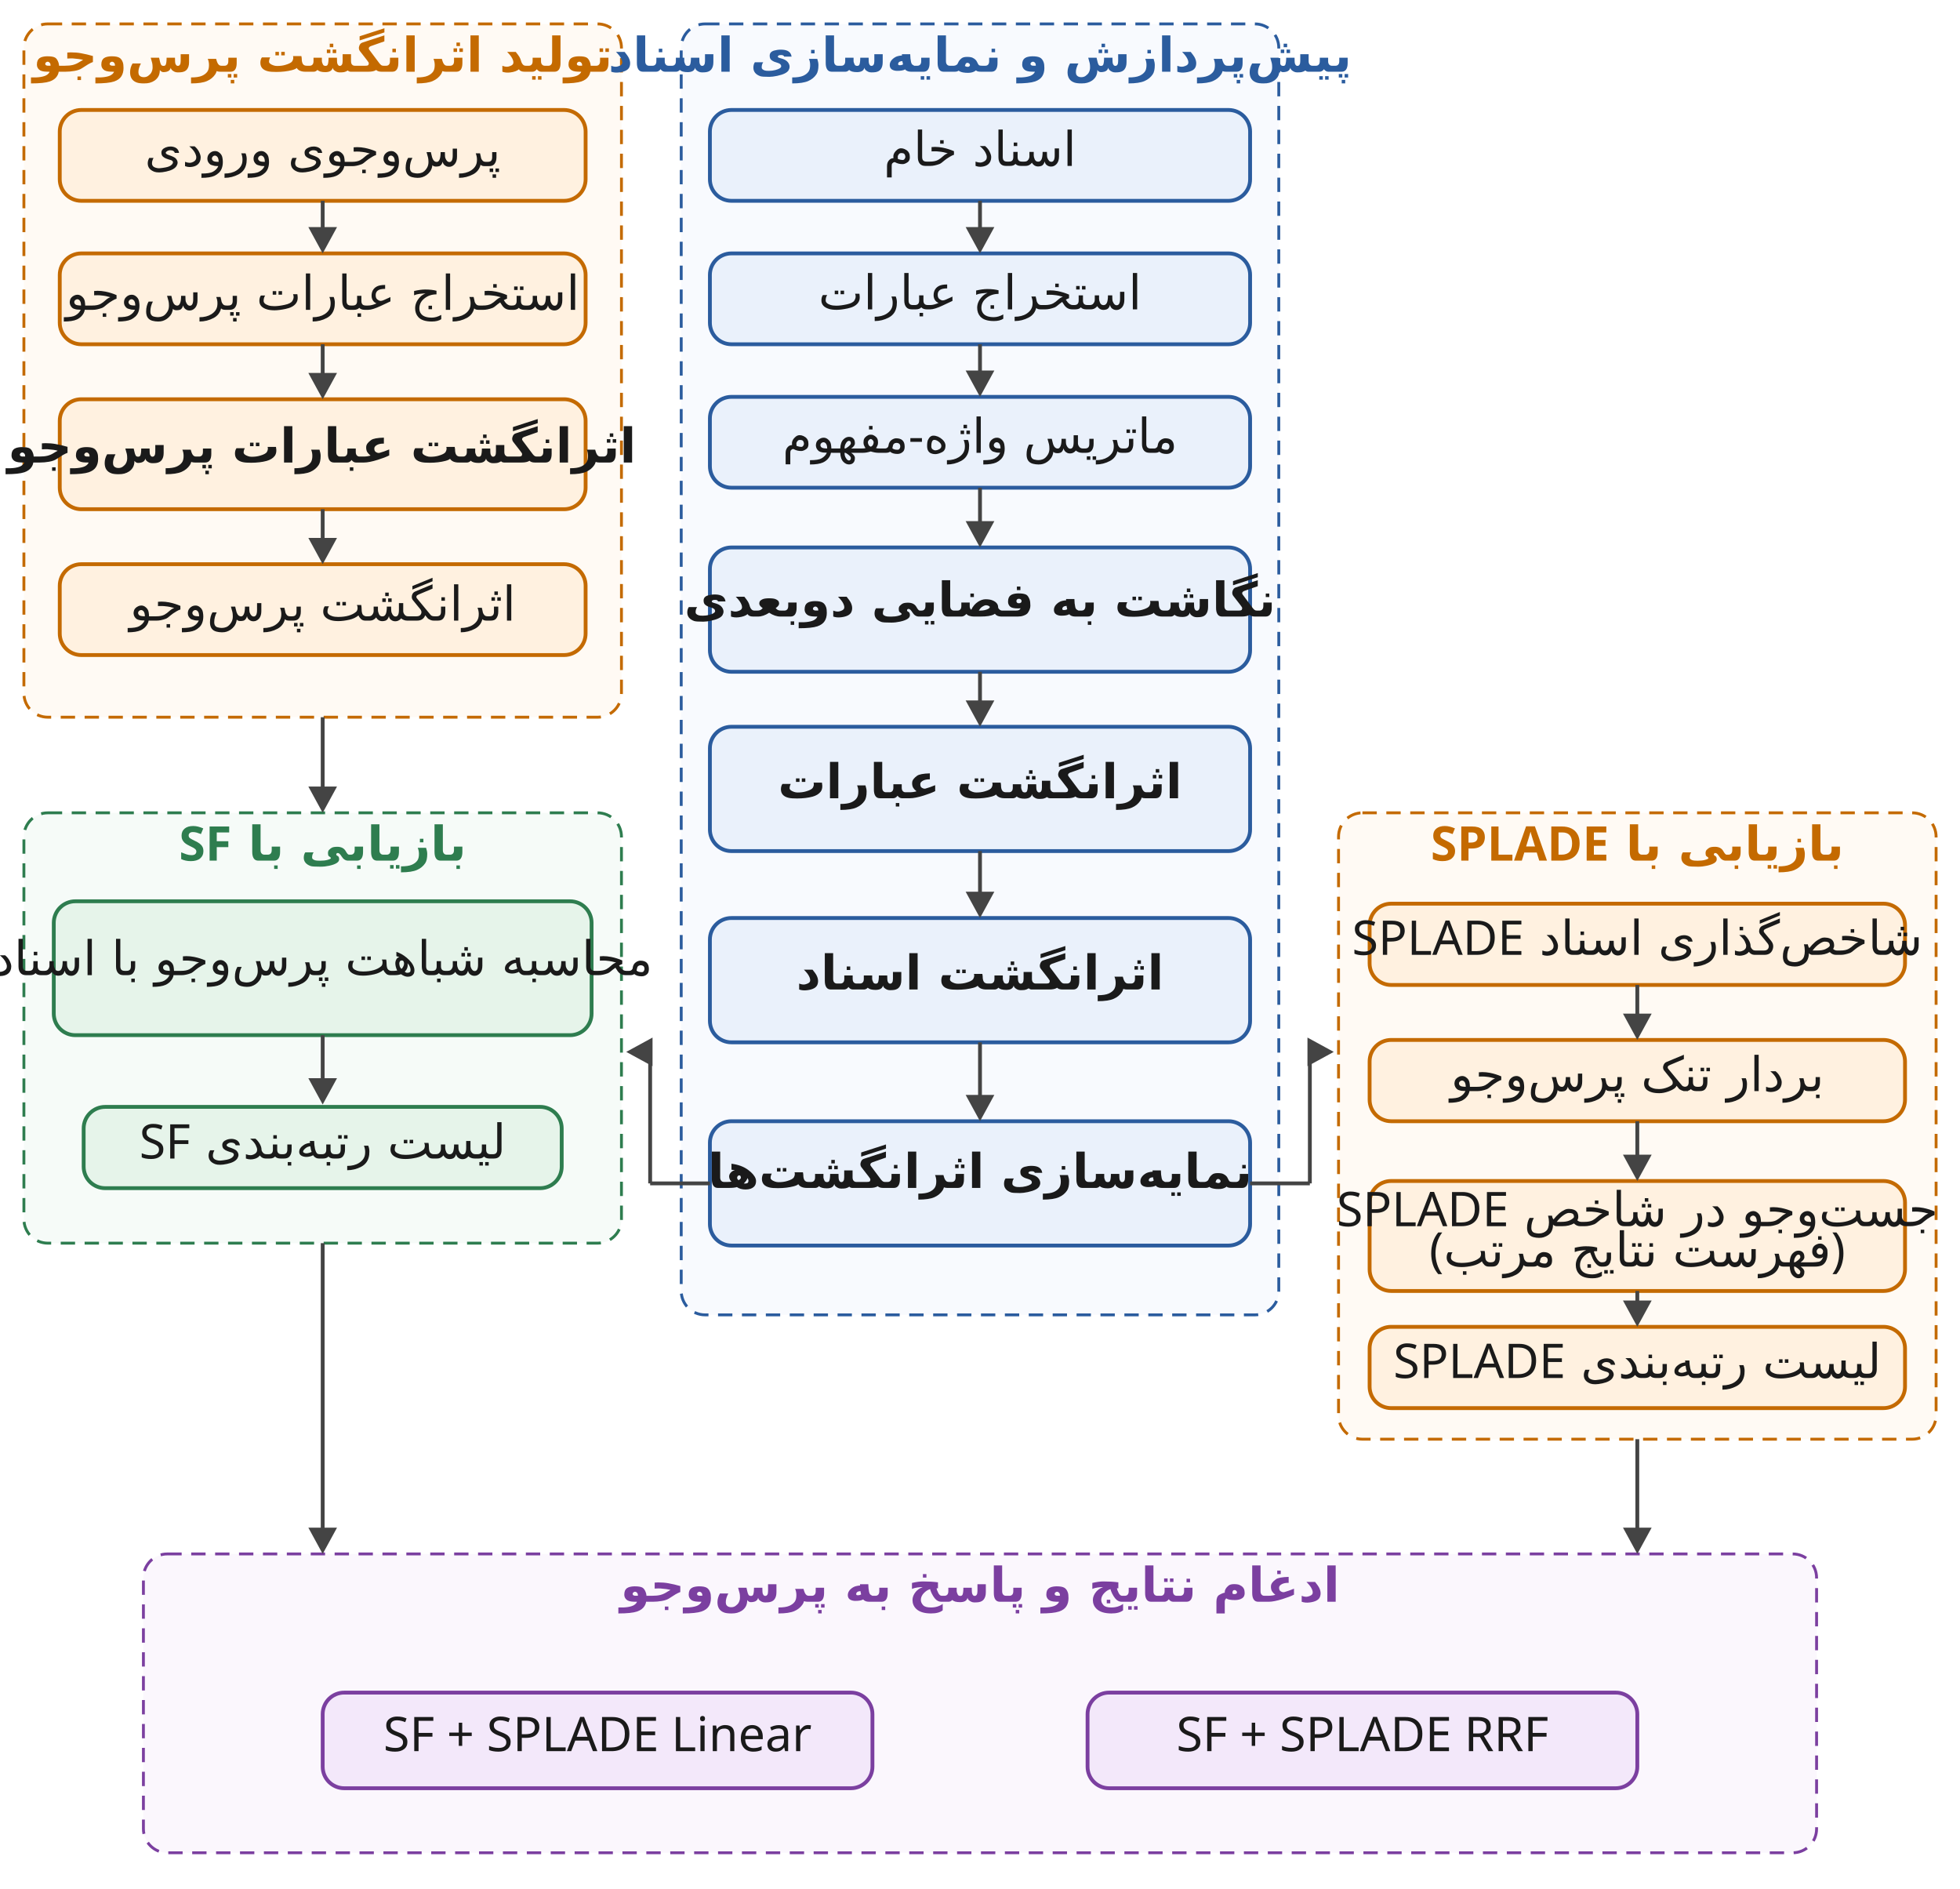
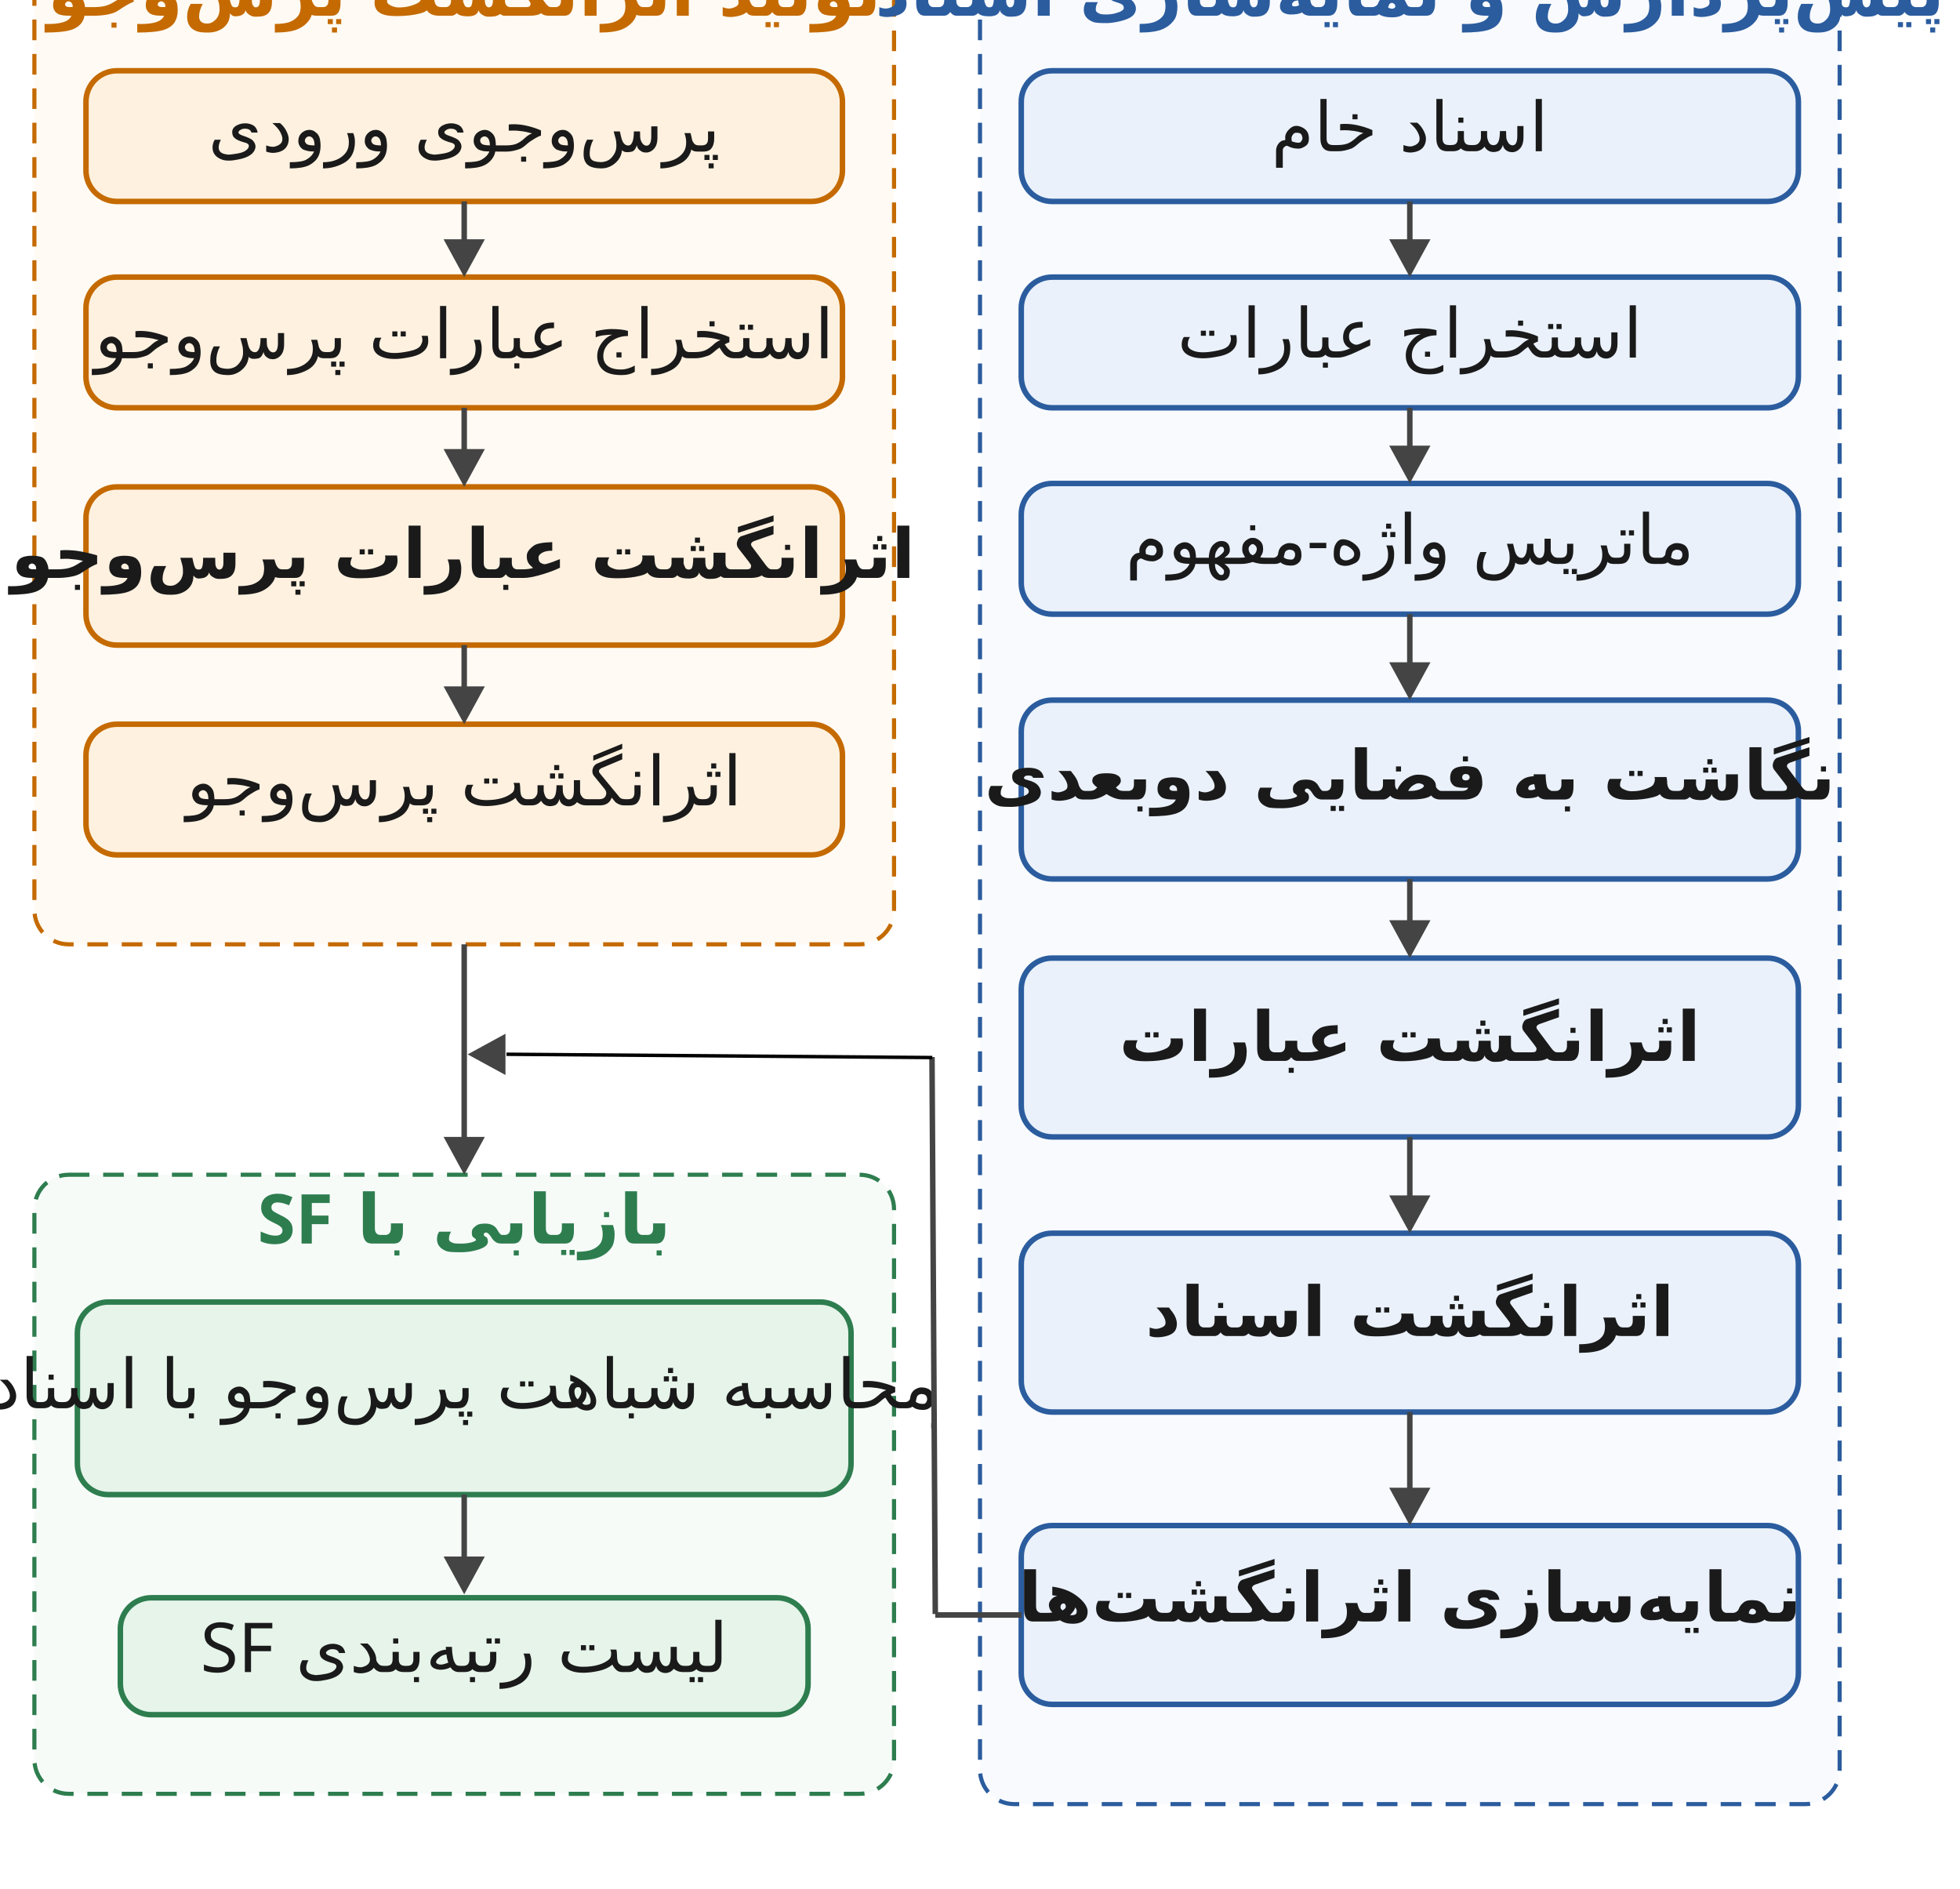
- <svg xmlns="http://www.w3.org/2000/svg" width="820" height="790" viewBox="0 0 820 790">
+ <svg xmlns="http://www.w3.org/2000/svg" width="820" height="790" viewBox="0 0 570 600" preserveAspectRatio="xMidYMid slice">
  <rect x="10.0" y="10.0" width="250.0" height="290.0" rx="10" fill="#FFF1E0" fill-opacity="0.35" stroke="#C46A00" stroke-width="1.2" stroke-dasharray="6 4" />
  <text style="fill: rgb(196, 106, 0); font-family: &quot;B Nazanin&quot;; font-size: 20px; font-weight: 700; text-anchor: middle; white-space: pre;" x="135" y="30">‫تولید اثرانگشت پرس‌وجو‬</text>
  <rect x="25.0" y="46.0" width="220.0" height="38.0" rx="9" fill="#FFF1E0" stroke="#C46A00" stroke-width="1.6" />
  <text style="fill: rgb(26, 26, 26); font-family: &quot;B Nazanin&quot;; font-size: 20px; text-anchor: middle; white-space: pre;" x="135" y="69.5">‫پرس‌وجوی ورودی‬</text>
  <rect x="25.0" y="106.0" width="220.0" height="38.0" rx="9" fill="#FFF1E0" stroke="#C46A00" stroke-width="1.6" />
  <text style="fill: rgb(26, 26, 26); font-family: &quot;B Nazanin&quot;; font-size: 20px; text-anchor: middle; white-space: pre;" x="135" y="129.6">‫استخراج عبارات پرس‌وجو‬</text>
  <rect x="25.0" y="167.0" width="220.0" height="46.0" rx="9" fill="#FFF1E0" stroke="#C46A00" stroke-width="1.6" />
  <rect x="25.0" y="236.0" width="220.0" height="38.0" rx="9" fill="#FFF1E0" stroke="#C46A00" stroke-width="1.6" />
  <text style="fill: rgb(26, 26, 26); font-family: &quot;B Nazanin&quot;; font-size: 20px; text-anchor: middle; white-space: pre;" x="135" y="259.6">‫اثرانگشت پرس‌وجو‬</text>
  <line x1="135.0" y1="84.0" x2="135.0" y2="97.2" stroke="#444" stroke-width="1.6" />
  <polygon points="135.0,106.0 129.0,95.0 141.0,95.0" fill="#444" />
  <line x1="135.0" y1="144.0" x2="135.0" y2="158.2" stroke="#444" stroke-width="1.6" />
  <polygon points="135.0,167.0 129.0,156.0 141.0,156.0" fill="#444" />
  <line x1="135.0" y1="213.0" x2="135.0" y2="227.2" stroke="#444" stroke-width="1.6" />
  <polygon points="135.0,236.0 129.0,225.0 141.0,225.0" fill="#444" />
-   <rect x="10.0" y="340.0" width="250.0" height="180.0" rx="10" fill="#E6F4EA" fill-opacity="0.35" stroke="#2E7D4F" stroke-width="1.2" stroke-dasharray="6 4" />
-   <text style="fill: rgb(46, 125, 79); font-family: &quot;B Nazanin&quot;; font-size: 20px; font-weight: 700; text-anchor: middle; white-space: pre;" x="135" y="360">‫بازیابی با SF‬</text>
-   <rect x="22.5" y="377.0" width="225.0" height="56.0" rx="9" fill="#E6F4EA" stroke="#2E7D4F" stroke-width="1.6" />
-   <text style="fill: rgb(26, 26, 26); font-family: &quot;B Nazanin&quot;; font-size: 20px; text-anchor: middle; white-space: pre;" x="135" y="407.9">‫محاسبه شباهت پرس‌وجو با اسناد</text>
-   <rect x="35.0" y="463.0" width="200.0" height="34.0" rx="9" fill="#E6F4EA" stroke="#2E7D4F" stroke-width="1.6" />
-   <text style="fill: rgb(26, 26, 26); font-family: &quot;B Nazanin&quot;; font-size: 20px; text-anchor: middle; white-space: pre;" x="135" y="484.6">‫لیست رتبه‌بندی SF‬</text>
-   <line x1="135.0" y1="433.0" x2="135.0" y2="453.2" stroke="#444" stroke-width="1.6" />
-   <polygon points="135.0,462.0 129.0,451.0 141.0,451.0" fill="#444" />
-   <line x1="135.0" y1="300.0" x2="135.0" y2="331.2" stroke="#444" stroke-width="1.6" />
-   <polygon points="135.0,340.0 129.0,329.0 141.0,329.0" fill="#444" />
+   <rect x="10" y="367" width="250" height="180" rx="10" fill="#E6F4EA" fill-opacity="0.35" stroke="#2E7D4F" stroke-width="1.2" stroke-dasharray="6 4" />
+   <text style="fill: rgb(46, 125, 79); font-family: &quot;B Nazanin&quot;; font-size: 20px; font-weight: 700; text-anchor: middle; white-space: pre;" x="135" y="387">‫بازیابی با SF‬</text>
+   <rect x="22.5" y="404" width="225" height="56" rx="9" fill="#E6F4EA" stroke="#2E7D4F" stroke-width="1.6" />
+   <text style="fill: rgb(26, 26, 26); font-family: &quot;B Nazanin&quot;; font-size: 20px; text-anchor: middle; white-space: pre;" x="135" y="434.9">‫محاسبه شباهت پرس‌وجو با اسناد</text>
+   <rect x="35" y="490" width="200" height="34" rx="9" fill="#E6F4EA" stroke="#2E7D4F" stroke-width="1.6" />
+   <text style="fill: rgb(26, 26, 26); font-family: &quot;B Nazanin&quot;; font-size: 20px; text-anchor: middle; white-space: pre;" x="135" y="511.6">‫لیست رتبه‌بندی SF‬</text>
+   <line x1="135" y1="460" x2="135" y2="480.2" stroke="#444" stroke-width="1.6" />
+   <polygon points="135 489 129 478 141 478" fill="#444" />
+   <line x1="135" y1="300" x2="135" y2="356.412" stroke="#444" stroke-width="1.6" style="" />
+   <polygon points="135 367 129 356 141 356" fill="#444" />
  <rect x="285.0" y="10.0" width="250.0" height="540.0" rx="10" fill="#EAF1FB" fill-opacity="0.35" stroke="#2B5C9E" stroke-width="1.2" stroke-dasharray="6 4" />
  <text style="fill: rgb(43, 92, 158); font-family: &quot;B Nazanin&quot;; font-size: 20px; font-weight: 700; text-anchor: middle; white-space: pre;" x="410" y="30">‫پیش‌پردازش و نمایه‌سازی اسناد‬</text>
  <rect x="297.0" y="46.0" width="226.0" height="38.0" rx="9" fill="#EAF1FB" stroke="#2B5C9E" stroke-width="1.6" />
  <text style="fill: rgb(26, 26, 26); font-family: &quot;B Nazanin&quot;; font-size: 20px; text-anchor: middle; white-space: pre;" x="410" y="69.4">‫اسناد خام‬</text>
  <rect x="297.0" y="106.0" width="226.0" height="38.0" rx="9" fill="#EAF1FB" stroke="#2B5C9E" stroke-width="1.6" />
  <text style="fill: rgb(26, 26, 26); font-family: &quot;B Nazanin&quot;; font-size: 20px; text-anchor: middle; white-space: pre;" x="410" y="129.4">‫استخراج عبارات‬</text>
  <rect x="297.0" y="166.0" width="226.0" height="38.0" rx="9" fill="#EAF1FB" stroke="#2B5C9E" stroke-width="1.6" />
  <text style="fill: rgb(26, 26, 26); font-family: &quot;B Nazanin&quot;; font-size: 20px; text-anchor: middle; white-space: pre;" x="410" y="189.4">‫ماتریس واژه-مفهوم</text>
  <rect x="297.0" y="229.0" width="226.0" height="52.0" rx="9" fill="#EAF1FB" stroke="#2B5C9E" stroke-width="1.6" />
  <text style="fill: rgb(26, 26, 26); font-family: &quot;B Nazanin&quot;; font-size: 20px; font-weight: 700; text-anchor: middle; white-space: pre;" x="410" y="257.9">نگاشت به فضایی دوبعدی</text>
  <rect x="297.0" y="304.0" width="226.0" height="52.0" rx="9" fill="#EAF1FB" stroke="#2B5C9E" stroke-width="1.6" />
  <text style="fill: rgb(26, 26, 26); font-family: &quot;B Nazanin&quot;; font-size: 20px; font-weight: 700; text-anchor: middle; white-space: pre;" x="410" y="333.9">اثرانگشت عبارات</text>
  <rect x="297.0" y="384.0" width="226.0" height="52.0" rx="9" fill="#EAF1FB" stroke="#2B5C9E" stroke-width="1.6" />
  <text style="fill: rgb(26, 26, 26); font-family: &quot;B Nazanin&quot;; font-size: 20px; font-weight: 700; text-anchor: middle; white-space: pre;" x="410" y="413.9">‫اثرانگشت اسناد‬</text>
  <rect x="297.0" y="469.0" width="226.0" height="52.0" rx="9" fill="#EAF1FB" stroke="#2B5C9E" stroke-width="1.6" />
  <text style="fill: rgb(26, 26, 26); font-family: &quot;B Nazanin&quot;; font-size: 20px; font-weight: 700; text-anchor: middle; white-space: pre;" x="410" y="496.9">نمایه‌سازی اثرانگشت‌ها</text>
  <line x1="410.0" y1="84.0" x2="410.0" y2="97.2" stroke="#444" stroke-width="1.6" />
  <polygon points="410.0,106.0 404.0,95.0 416.0,95.0" fill="#444" />
  <line x1="410.0" y1="144.0" x2="410.0" y2="157.2" stroke="#444" stroke-width="1.6" />
  <polygon points="410.0,166.0 404.0,155.0 416.0,155.0" fill="#444" />
  <line x1="410.0" y1="204.0" x2="410.0" y2="220.2" stroke="#444" stroke-width="1.6" />
  <polygon points="410.0,229.0 404.0,218.0 416.0,218.0" fill="#444" />
  <line x1="410.0" y1="281.0" x2="410.0" y2="295.2" stroke="#444" stroke-width="1.6" />
  <polygon points="410.0,304.0 404.0,293.0 416.0,293.0" fill="#444" />
  <line x1="410.0" y1="356.0" x2="410.0" y2="375.2" stroke="#444" stroke-width="1.6" />
  <polygon points="410.0,384.0 404.0,373.0 416.0,373.0" fill="#444" />
  <line x1="410.0" y1="436.0" x2="410.0" y2="460.2" stroke="#444" stroke-width="1.6" />
  <polygon points="410.0,469.0 404.0,458.0 416.0,458.0" fill="#444" />
-   <rect x="560.0" y="340.0" width="250.0" height="262.0" rx="10" fill="#FFF1E0" fill-opacity="0.35" stroke="#C46A00" stroke-width="1.2" stroke-dasharray="6 4" />
-   <text style="fill: rgb(196, 106, 0); font-family: &quot;B Nazanin&quot;; font-size: 20px; font-weight: 700; text-anchor: middle; white-space: pre;" x="685" y="360">‫بازیابی با SPLADE‬</text>
-   <rect x="573.0" y="378.0" width="224.0" height="34.0" rx="9" fill="#FFF1E0" stroke="#C46A00" stroke-width="1.6" />
-   <text style="fill: rgb(26, 26, 26); font-family: &quot;B Nazanin&quot;; font-size: 20px; text-anchor: middle; white-space: pre;" x="685" y="399.4">‫شاخص‌گذاری اسناد SPLADE‬</text>
-   <rect x="573.0" y="435.0" width="224.0" height="34.0" rx="9" fill="#FFF1E0" stroke="#C46A00" stroke-width="1.6" />
-   <text style="fill: rgb(26, 26, 26); font-family: &quot;B Nazanin&quot;; font-size: 20px; text-anchor: middle; white-space: pre;" x="685" y="456.4">‫بردار تنک پرس‌وجو‬</text>
-   <rect x="573.0" y="494.0" width="224.0" height="46.0" rx="9" fill="#FFF1E0" stroke="#C46A00" stroke-width="1.6" />
-   <text style="fill: rgb(26, 26, 26); font-family: &quot;B Nazanin&quot;; font-size: 20px; text-anchor: middle; white-space: pre;" x="685" y="512.9">‫جست‌وجو در شاخص SPLADE‬</text>
-   <text style="fill: rgb(26, 26, 26); font-family: &quot;B Nazanin&quot;; font-size: 20px; text-anchor: middle; white-space: pre;" x="685" y="529.8">‫(فهرست نتایج مرتب)‬</text>
-   <rect x="573.0" y="555.0" width="224.0" height="34.0" rx="9" fill="#FFF1E0" stroke="#C46A00" stroke-width="1.6" />
-   <text style="fill: rgb(26, 26, 26); font-family: &quot;B Nazanin&quot;; font-size: 20px; text-anchor: middle; white-space: pre;" x="685" y="576.4">‫لیست رتبه‌بندی SPLADE‬</text>
-   <line x1="685.0" y1="412.0" x2="685.0" y2="426.2" stroke="#444" stroke-width="1.6" />
-   <polygon points="685.0,435.0 679.0,424.0 691.0,424.0" fill="#444" />
-   <line x1="685.0" y1="469.0" x2="685.0" y2="485.2" stroke="#444" stroke-width="1.6" />
-   <polygon points="685.0,494.0 679.0,483.0 691.0,483.0" fill="#444" />
-   <line x1="685.0" y1="540.0" x2="685.0" y2="546.2" stroke="#444" stroke-width="1.6" />
-   <polygon points="685.0,555.0 679.0,544.0 691.0,544.0" fill="#444" />
  <line x1="297.0" y1="495.0" x2="272.0" y2="495.0" stroke="#444" stroke-width="1.6" />
-   <line x1="272.0" y1="495.0" x2="272.0" y2="440.0" stroke="#444" stroke-width="1.6" />
+   <line x1="272" y1="494.719" x2="271.041" y2="332.77" stroke="#444" stroke-width="1.6" style="" />
  <line x1="272.0" y1="440.0" x2="270.8" y2="440.0" stroke="#444" stroke-width="1.6" />
-   <polygon points="262.0,440.0 273.0,434.0 273.0,446.0" fill="#444" />
-   <line x1="523.0" y1="495.0" x2="548.0" y2="495.0" stroke="#444" stroke-width="1.6" />
-   <line x1="548.0" y1="495.0" x2="548.0" y2="440.0" stroke="#444" stroke-width="1.6" />
-   <line x1="548.0" y1="440.0" x2="549.2" y2="440.0" stroke="#444" stroke-width="1.6" />
-   <polygon points="558.0,440.0 547.0,446.0 547.0,434.0" fill="#444" />
-   <rect x="60.0" y="650.0" width="700.0" height="125.0" rx="10" fill="#F3E8FA" fill-opacity="0.35" stroke="#7B3FA0" stroke-width="1.2" stroke-dasharray="6 4" />
-   <text style="fill: rgb(123, 63, 160); font-family: &quot;B Nazanin&quot;; font-size: 20px; font-weight: 700; text-anchor: middle; white-space: pre;" x="410" y="670">‫ادغام نتایج و پاسخ به پرس‌وجو‬</text>
-   <rect x="135.0" y="708.0" width="230.0" height="40.0" rx="9" fill="#F3E8FA" stroke="#7B3FA0" stroke-width="1.6" />
-   <text style="fill: rgb(26, 26, 26); font-family: &quot;B Nazanin&quot;; font-size: 20px; text-anchor: middle; white-space: pre;" x="250" y="732.5">SF + SPLADE Linear</text>
-   <rect x="455.0" y="708.0" width="230.0" height="40.0" rx="9" fill="#F3E8FA" stroke="#7B3FA0" stroke-width="1.6" />
-   <text style="fill: rgb(26, 26, 26); font-family: &quot;B Nazanin&quot;; font-size: 20px; text-anchor: middle; white-space: pre;" x="570" y="732.5">SF + SPLADE RRF</text>
-   <line x1="135.0" y1="520.0" x2="135.0" y2="641.2" stroke="#444" stroke-width="1.6" />
-   <polygon points="135.0,650.0 129.0,639.0 141.0,639.0" fill="#444" />
-   <line x1="685.0" y1="602.0" x2="685.0" y2="641.2" stroke="#444" stroke-width="1.6" />
-   <polygon points="685.0,650.0 679.0,639.0 691.0,639.0" fill="#444" />
+   <polygon points="136 332 147 326 147 338" fill="#444" />
  <text style="fill: rgb(26, 26, 26); font-family: &quot;B Nazanin&quot;; font-size: 20px; font-weight: 700; text-anchor: middle; white-space: pre; stroke-width: 1;" x="134.64" y="193.467">اثرانگشت عبارات پرس‌وجو</text>
+   <line x1="297.0" y1="495.0" x2="272.0" y2="495.0" stroke="#444" stroke-width="1.6" />
+   <line x1="297.0" y1="495.0" x2="272.0" y2="495.0" stroke="#444" stroke-width="1.6" />
+   <path style="fill: none; stroke: rgb(0, 0, 0);" d="M 271.129 332.926 L 147.291 331.966" />
</svg>
